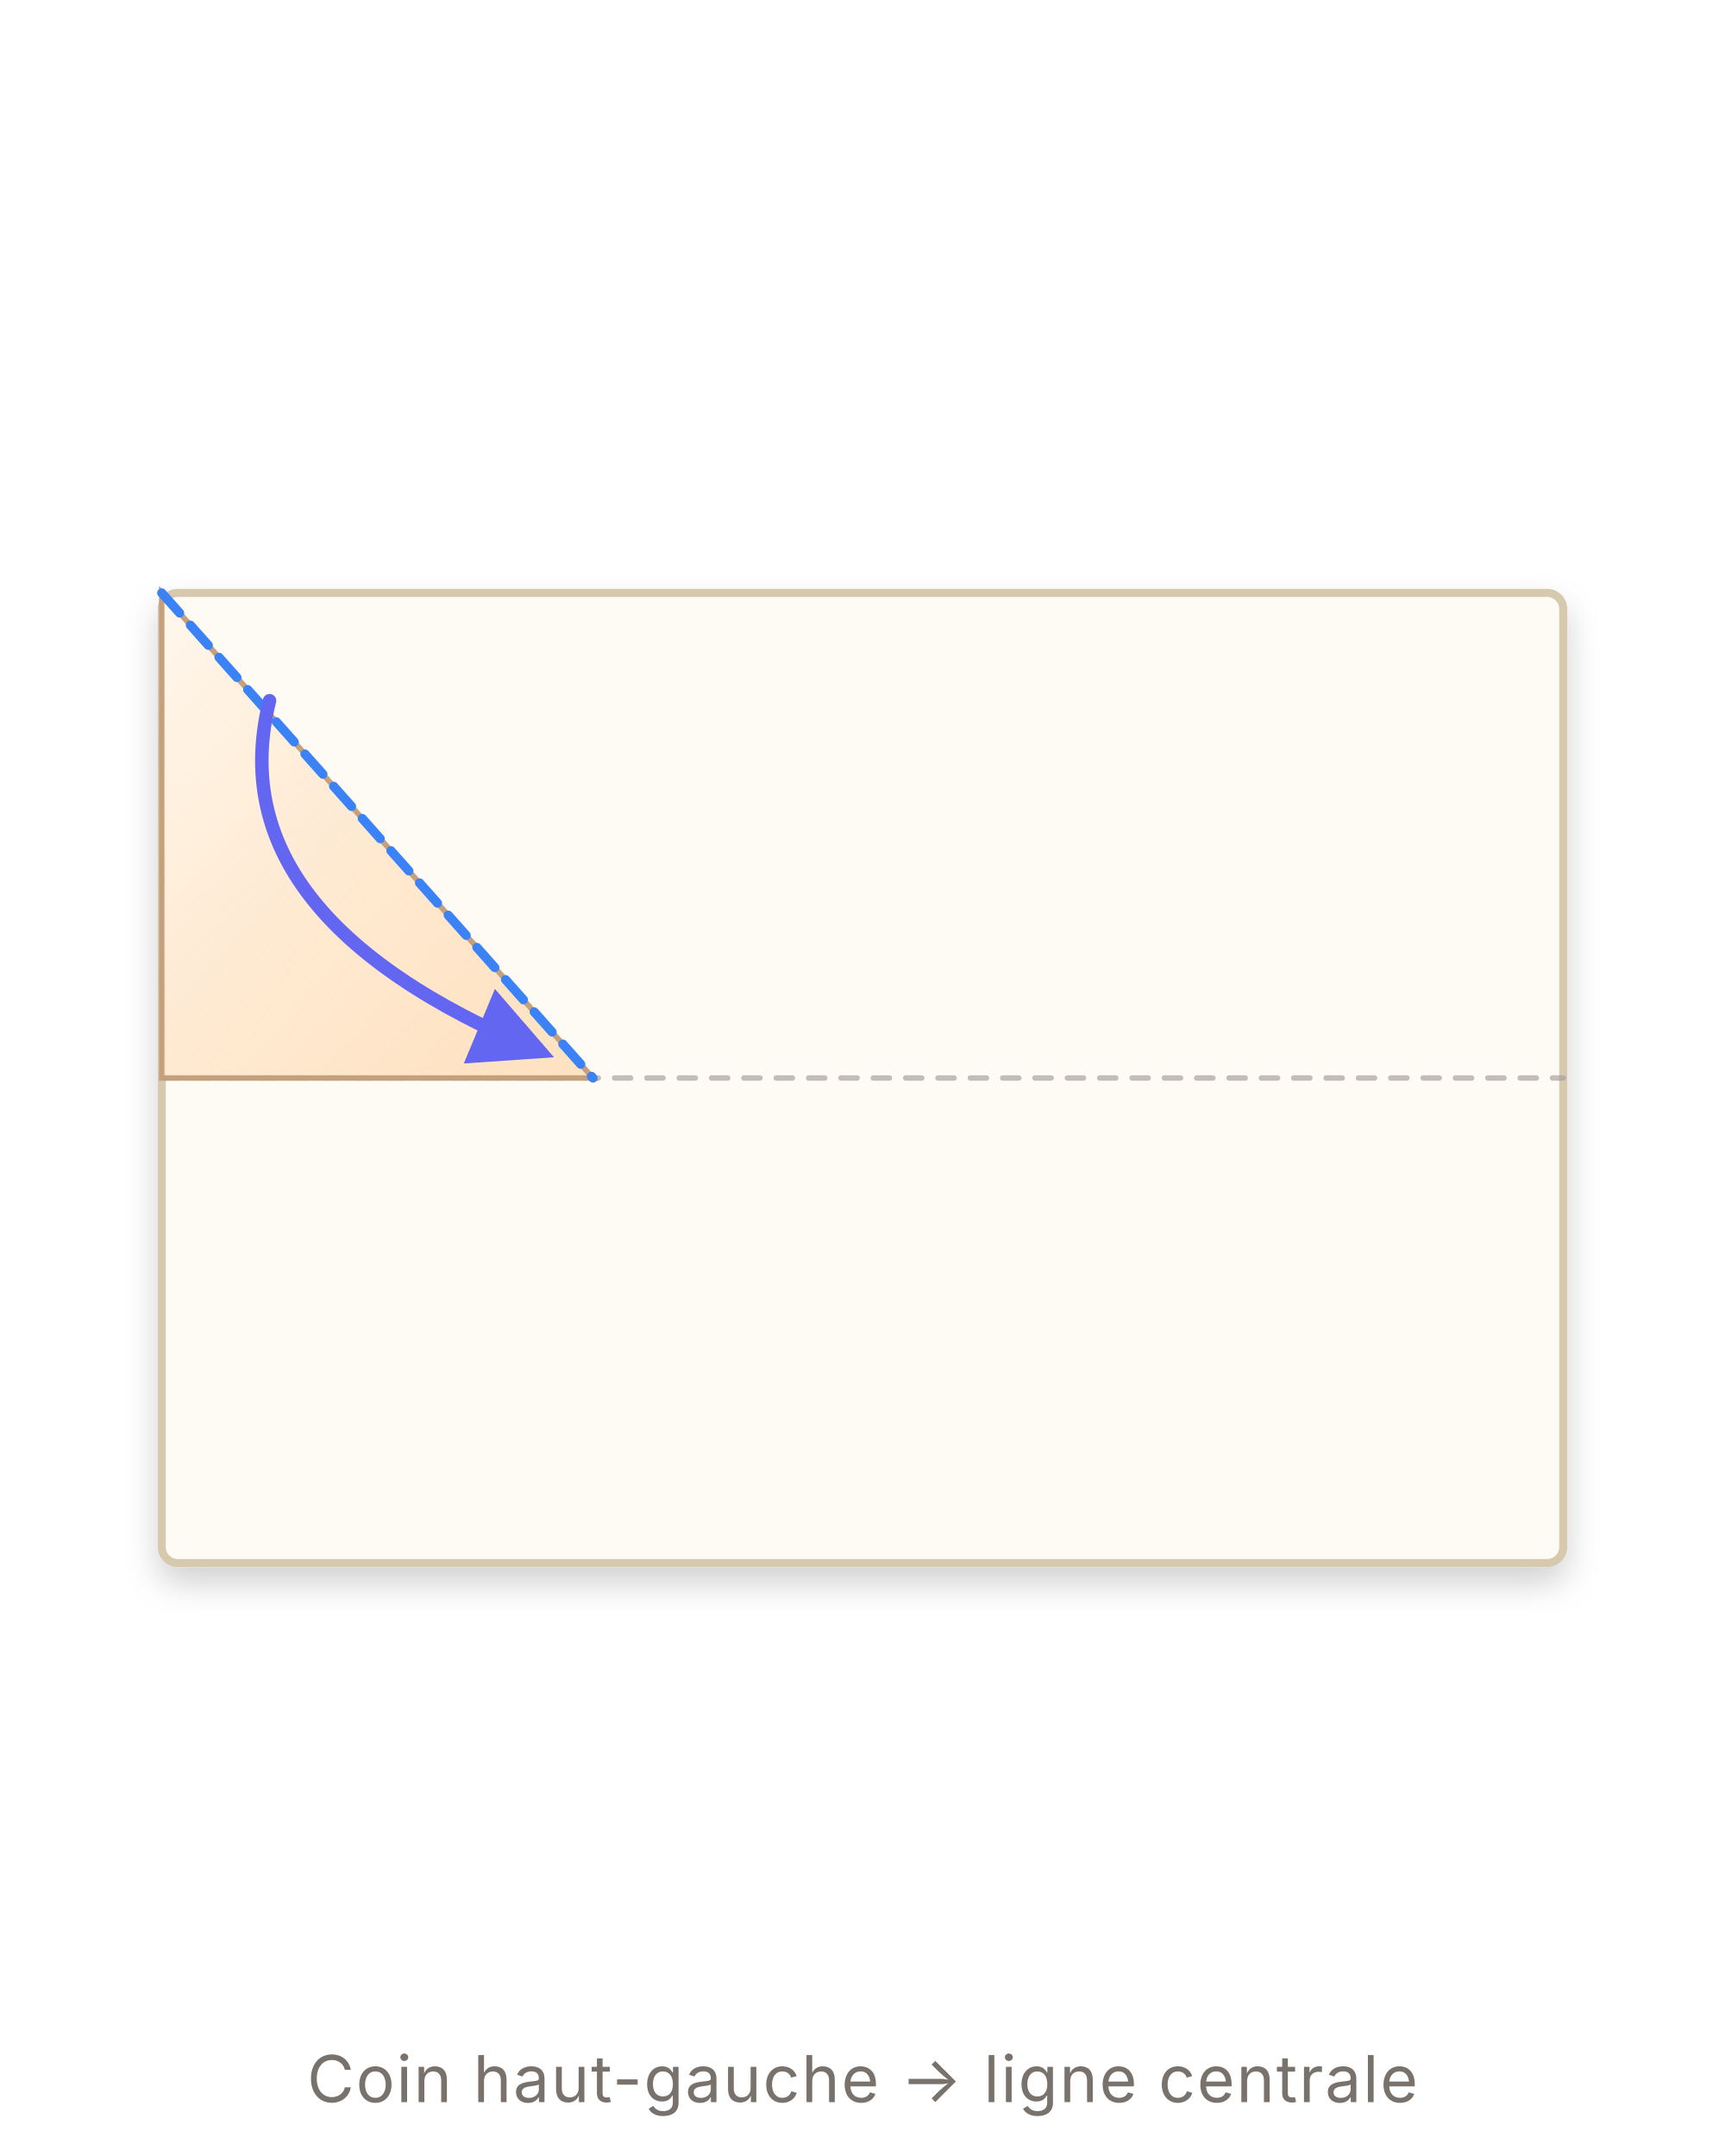
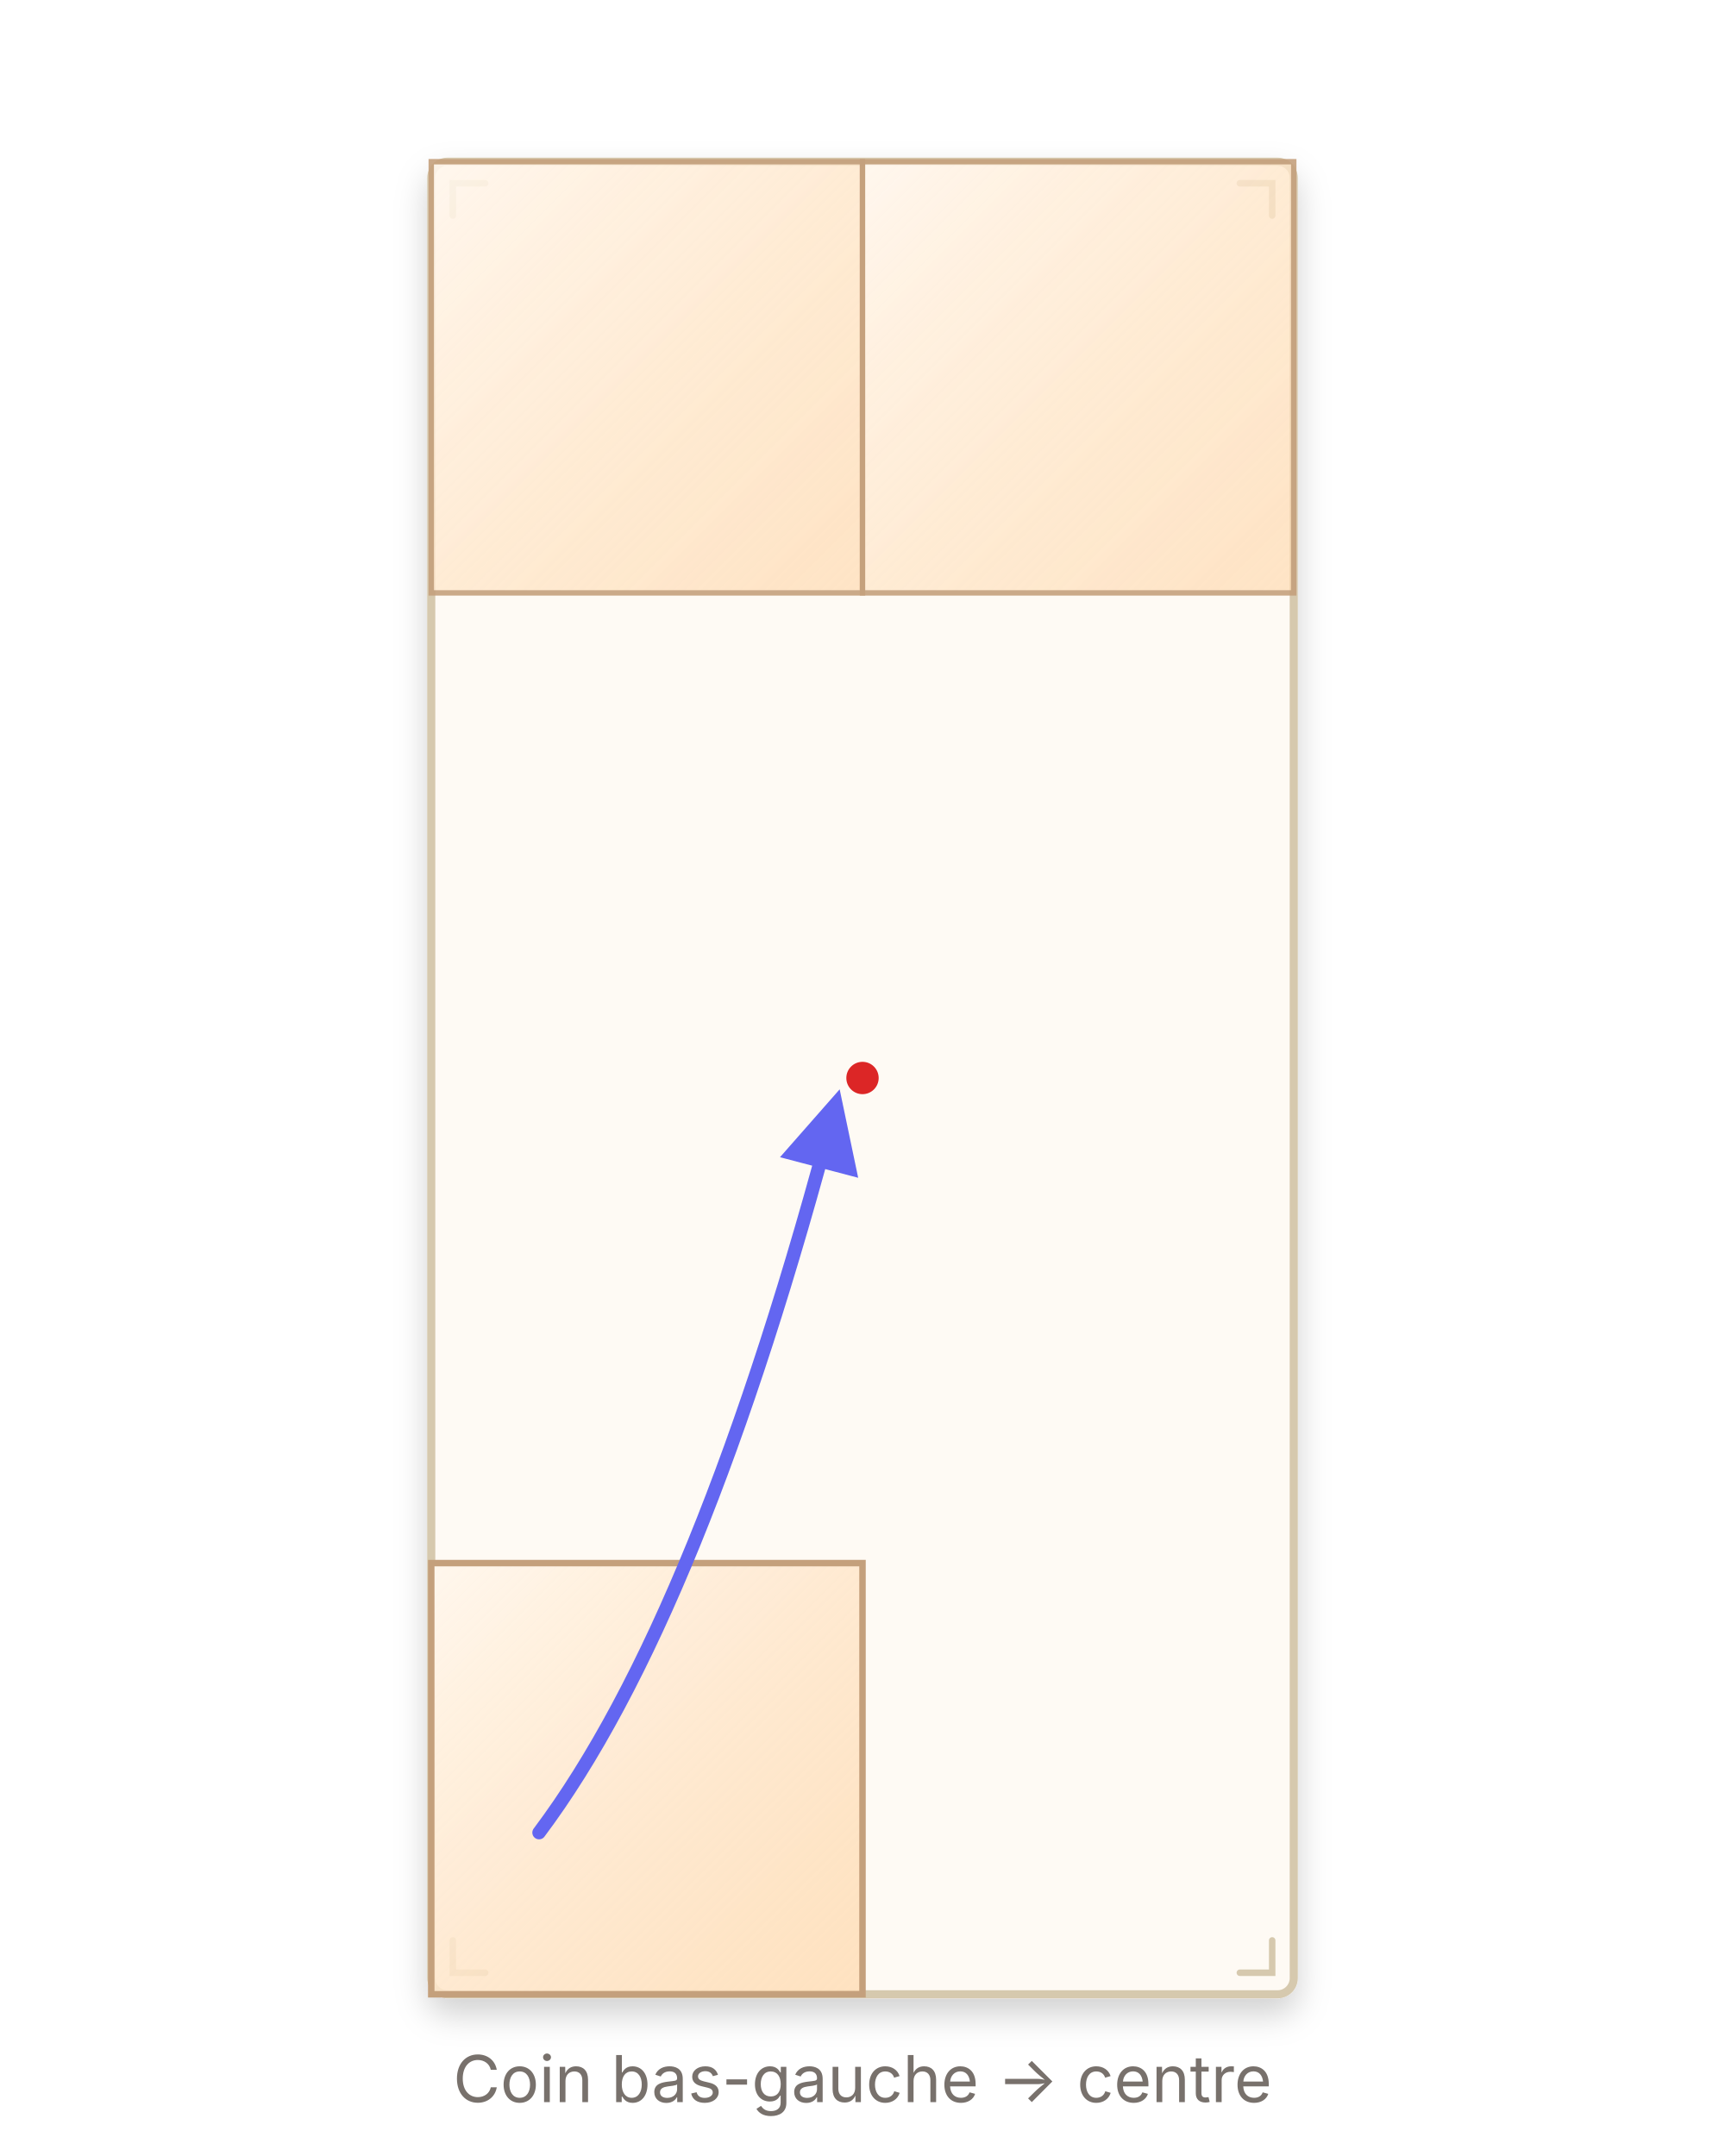
- <svg xmlns="http://www.w3.org/2000/svg" viewBox="0 0 320 400" fill="none" font-family="system-ui, -apple-system, sans-serif">
+ <svg xmlns="http://www.w3.org/2000/svg" viewBox="0 0 320 400" fill="none" font-family="system-ui,-apple-system,sans-serif">
  <defs>
    <filter id="ps" x="-10%" y="-10%" width="120%" height="120%">
      <feGaussianBlur in="SourceAlpha" stdDeviation="3" />
      <feOffset dx="0" dy="3" />
      <feComponentTransfer>
        <feFuncA type="linear" slope="0.18" />
      </feComponentTransfer>
      <feMerge>
        <feMergeNode />
        <feMergeNode in="SourceGraphic" />
      </feMerge>
    </filter>
    <marker id="arr" viewBox="0 0 10 10" refX="8" refY="5" markerWidth="6" markerHeight="6" orient="auto-start-reverse">
      <path d="M 0 0 L 10 5 L 0 10 z" fill="#6366f1" />
    </marker>
    <marker id="arrT" viewBox="0 0 10 10" refX="8" refY="5" markerWidth="6" markerHeight="6" orient="auto-start-reverse">
      <path d="M 0 0 L 10 5 L 0 10 z" fill="#14b8a6" />
    </marker>
    <linearGradient id="foldTri" x1="0" y1="0" x2="1" y2="1">
      <stop offset="0" stop-color="#fff7ed" />
      <stop offset="1" stop-color="#fed7aa" stop-opacity="0.7" />
    </linearGradient>
  </defs>
-   <rect x="30" y="110" width="260" height="180" rx="3" fill="#fefaf4" stroke="#d6c9ae" stroke-width="1.5" filter="url(#ps)" />
-   <line x1="30" y1="200" x2="290" y2="200" stroke="#a8a29e" stroke-width="1" stroke-dasharray="3 3" stroke-linecap="round" opacity="0.7" />
-   <polygon points="30,110 30,200 110,200" fill="url(#foldTri)" stroke="#c4a07c" stroke-width="1" />
-   <line x1="30" y1="110" x2="110" y2="200" stroke="#3b82f6" stroke-width="1.7" stroke-dasharray="5 3" stroke-linecap="round" />
-   <path d="M 50 130 Q 40 170 100 195" stroke="#6366f1" stroke-width="2.5" stroke-linecap="round" fill="none" marker-end="url(#arr)" />
-   <text x="160" y="390" text-anchor="middle" font-size="12" fill="#78716c" letter-spacing="0.3">Coin haut-gauche → ligne centrale</text>
+   <rect x="80" y="30" width="160" height="340" rx="3" fill="#fefaf4" stroke="#d6c9ae" stroke-width="1.5" filter="url(#ps)" />
+   <path d="M84 40 L84 34 L90 34" stroke="#d6c9ae" stroke-width="1.2" stroke-linecap="round" />
+   <path d="M230 34 L236 34 L236 40" stroke="#d6c9ae" stroke-width="1.2" stroke-linecap="round" />
+   <path d="M84 360 L84 366 L90 366" stroke="#d6c9ae" stroke-width="1.2" stroke-linecap="round" />
+   <path d="M230 366 L236 366 L236 360" stroke="#d6c9ae" stroke-width="1.2" stroke-linecap="round" />
+   <polygon points="80,30 160,30 160,110 80,110" fill="url(#foldTri)" stroke="#c4a07c" stroke-width="1" opacity="0.9" />
+   <polygon points="240,30 160,30 160,110 240,110" fill="url(#foldTri)" stroke="#c4a07c" stroke-width="1" opacity="0.9" />
+   <polygon points="80,370 160,370 160,290 80,290" fill="url(#foldTri)" stroke="#c4a07c" stroke-width="1.2" />
+   <path d="M 100 340 Q 130 300 155 205" stroke="#6366f1" stroke-width="2.5" stroke-linecap="round" fill="none" marker-end="url(#arr)" />
+   <circle cx="160" cy="200" r="3" fill="#dc2626" />
+   <text x="160" y="390" text-anchor="middle" font-size="12" fill="#78716c">Coin bas-gauche → centre</text>
</svg>
